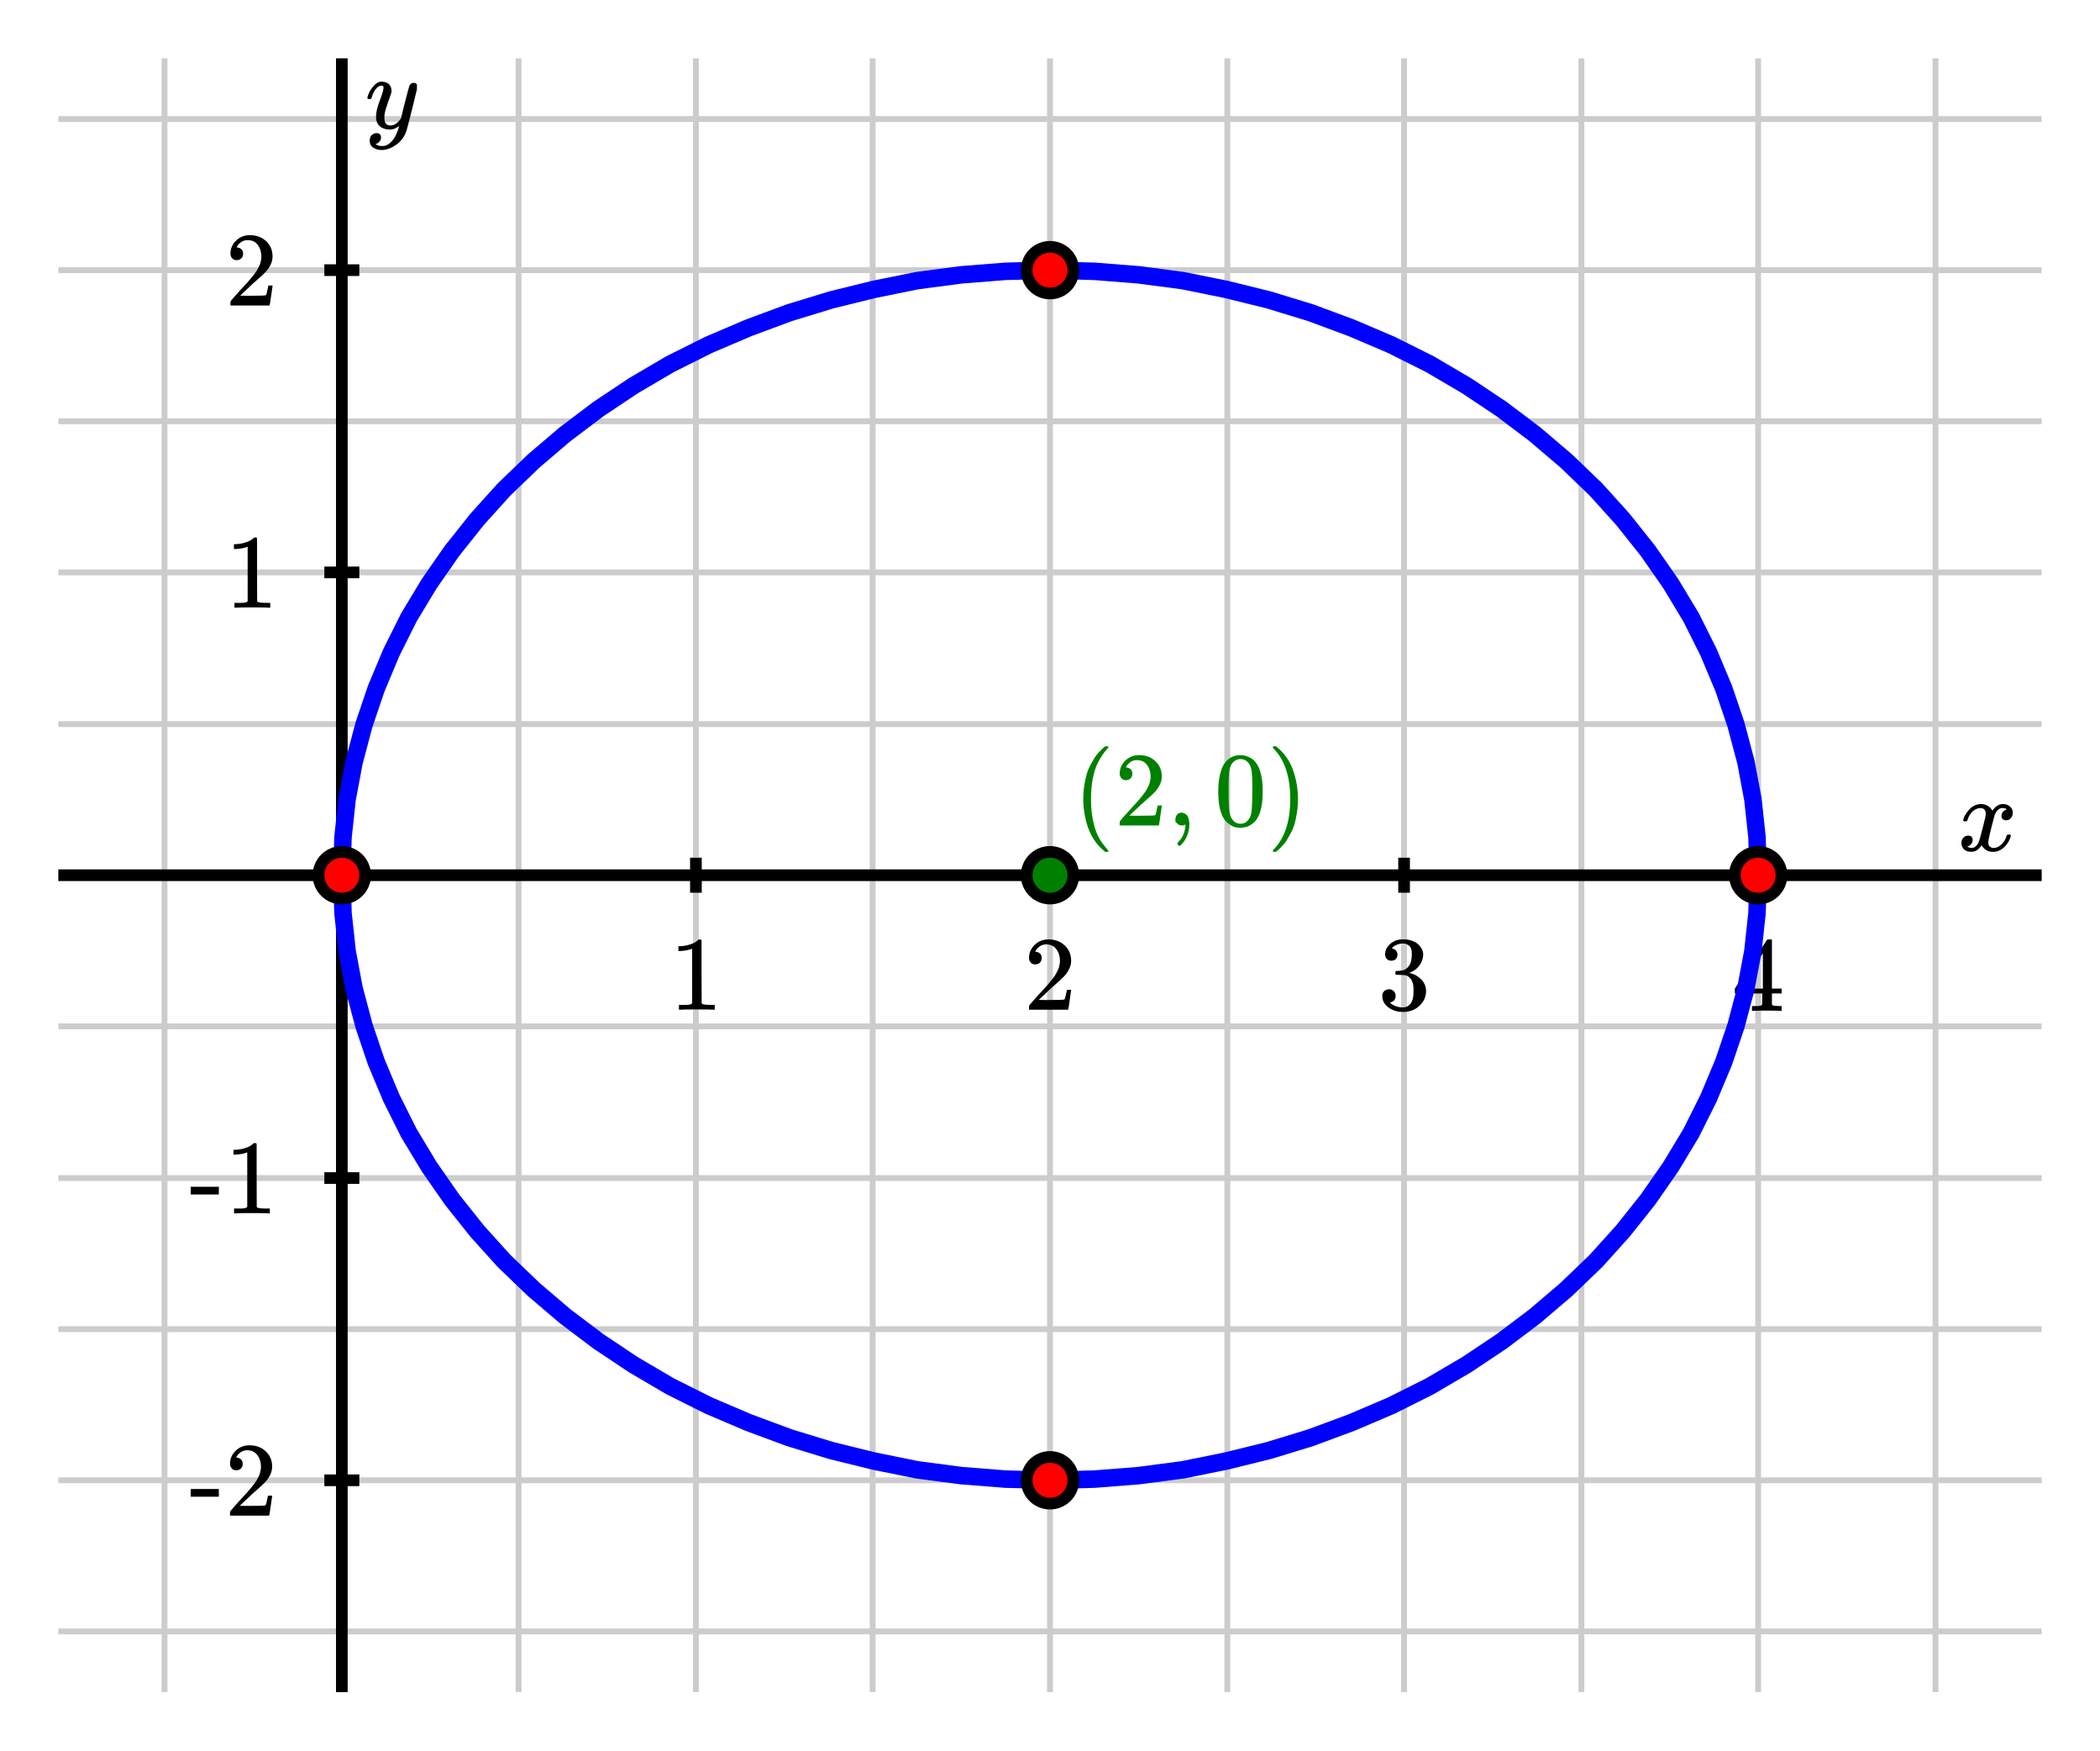
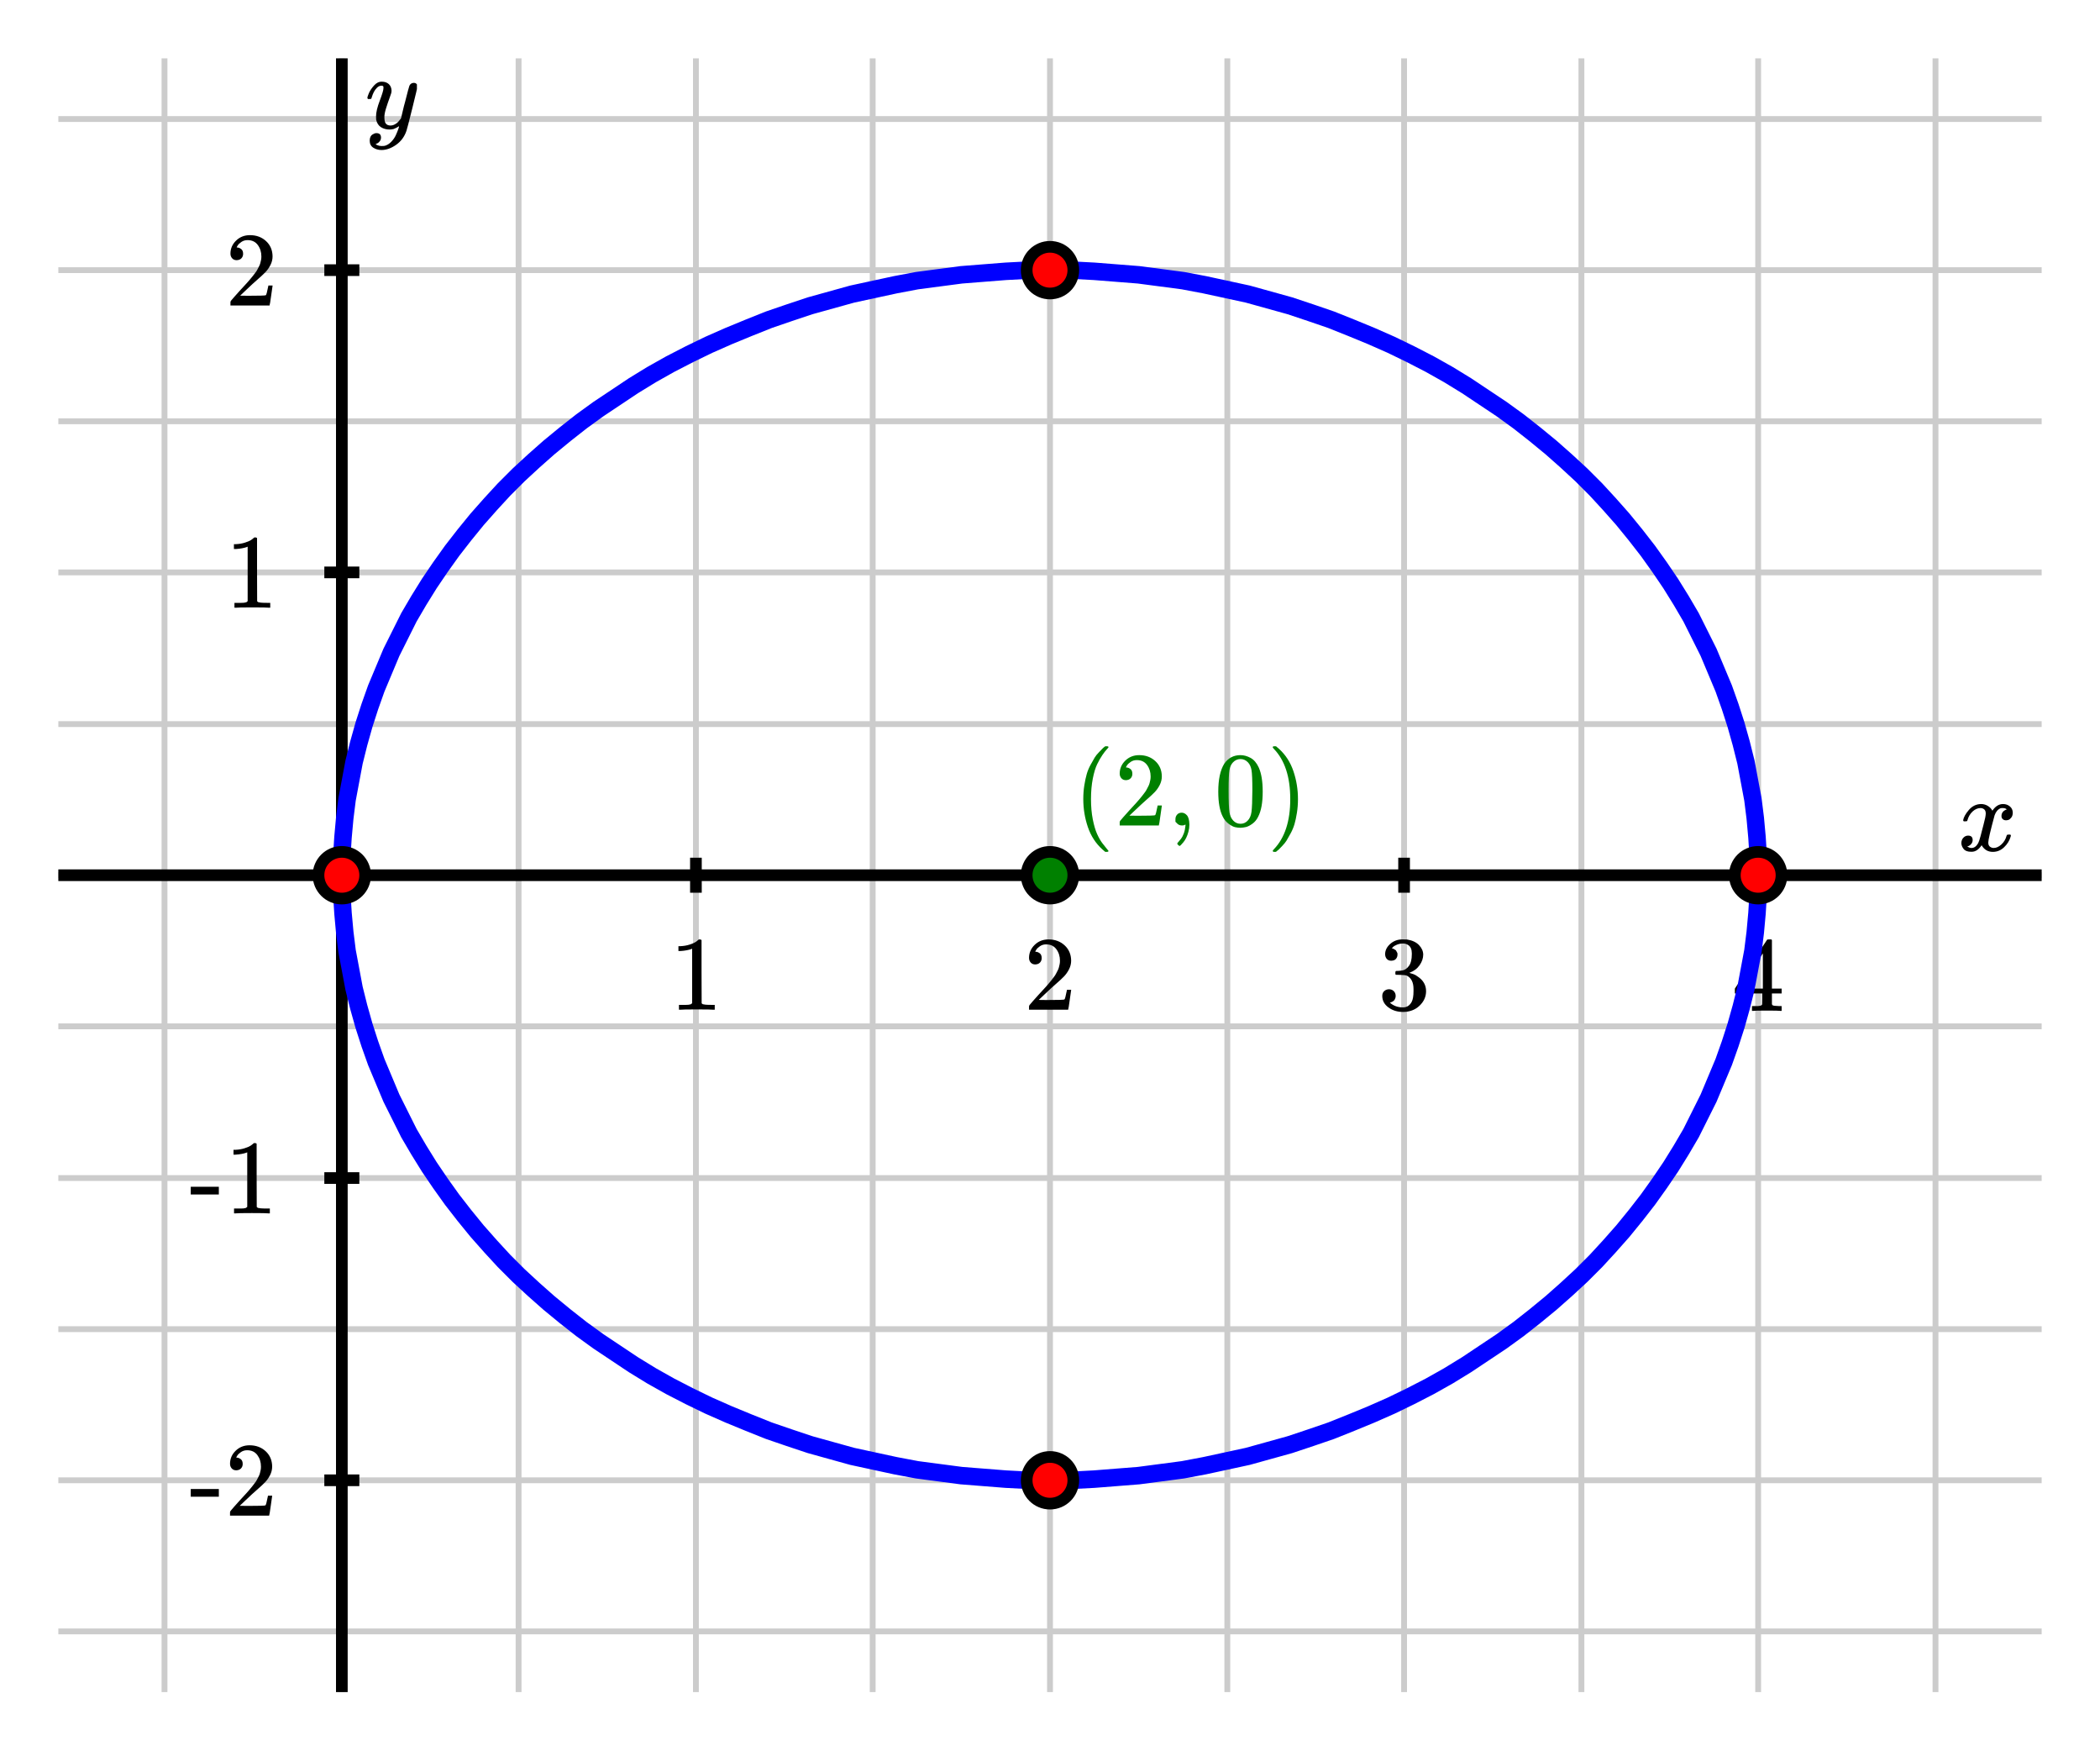
<svg xmlns="http://www.w3.org/2000/svg" xmlns:xlink="http://www.w3.org/1999/xlink" id="prefigure-shifted-circle-param-figure" width="360" height="300" viewBox="0 0 360 300">
  <defs>
-     <clipPath id="prefigure-shifted-circle-param-clipPath-0">
+     <clipPath id="prefigure-shifted-circle-param-__clipPath-0">
      <rect x="10.0" y="10.0" width="340.0" height="280.0" />
    </clipPath>
-     <clipPath id="prefigure-shifted-circle-param-clipPath-1">
+     <clipPath id="prefigure-shifted-circle-param-__clipPath-1">
      <rect x="10.0" y="10.0" width="340.0" height="280.0" />
    </clipPath>
  </defs>
  <g id="prefigure-shifted-circle-param-sc-grid">
    <g id="prefigure-shifted-circle-param-grid" stroke="#ccc" stroke-width="1">
      <line x1="28.2" y1="290.0" x2="28.2" y2="10.0" />
      <line x1="58.6" y1="290.0" x2="58.6" y2="10.0" />
      <line x1="88.9" y1="290.0" x2="88.9" y2="10.0" />
      <line x1="119.3" y1="290.0" x2="119.3" y2="10.0" />
      <line x1="149.6" y1="290.0" x2="149.6" y2="10.0" />
      <line x1="180.0" y1="290.0" x2="180.0" y2="10.0" />
      <line x1="210.4" y1="290.0" x2="210.4" y2="10.0" />
      <line x1="240.7" y1="290.0" x2="240.7" y2="10.0" />
      <line x1="271.1" y1="290.0" x2="271.1" y2="10.0" />
      <line x1="301.4" y1="290.0" x2="301.4" y2="10.0" />
      <line x1="331.8" y1="290.0" x2="331.8" y2="10.0" />
      <line x1="10.0" y1="279.6" x2="350.0" y2="279.6" />
      <line x1="10.0" y1="253.7" x2="350.0" y2="253.7" />
      <line x1="10.0" y1="227.8" x2="350.0" y2="227.8" />
      <line x1="10.0" y1="201.9" x2="350.0" y2="201.9" />
      <line x1="10.0" y1="175.9" x2="350.0" y2="175.9" />
      <line x1="10.0" y1="150.0" x2="350.0" y2="150.0" />
      <line x1="10.0" y1="124.1" x2="350.0" y2="124.1" />
      <line x1="10.0" y1="98.1" x2="350.0" y2="98.1" />
      <line x1="10.0" y1="72.2" x2="350.0" y2="72.2" />
      <line x1="10.0" y1="46.3" x2="350.0" y2="46.3" />
      <line x1="10.0" y1="20.4" x2="350.0" y2="20.4" />
    </g>
    <g id="prefigure-shifted-circle-param-axes" stroke="black" stroke-width="2">
-       <line id="prefigure-shifted-circle-param-line-22" x1="10.0" y1="150.0" x2="350.0" y2="150.0" stroke="black" stroke-width="2" />
+       <line id="prefigure-shifted-circle-param-__line-22" x1="10.0" y1="150.0" x2="350.0" y2="150.0" stroke="black" stroke-width="2" />
      <g>
-         <line id="prefigure-shifted-circle-param-line-23" x1="119.3" y1="153.0" x2="119.3" y2="147.0" />
-         <line id="prefigure-shifted-circle-param-line-24" x1="180.0" y1="153.0" x2="180.0" y2="147.0" />
-         <line id="prefigure-shifted-circle-param-line-25" x1="240.7" y1="153.0" x2="240.7" y2="147.0" />
-         <line id="prefigure-shifted-circle-param-line-26" x1="301.4" y1="153.0" x2="301.4" y2="147.0" />
-       </g>
-       <line id="prefigure-shifted-circle-param-line-27" x1="58.6" y1="290.0" x2="58.6" y2="10.0" stroke="black" stroke-width="2" />
+         <line id="prefigure-shifted-circle-param-__line-23" x1="119.3" y1="153.0" x2="119.3" y2="147.0" />
+         <line id="prefigure-shifted-circle-param-__line-24" x1="180.0" y1="153.0" x2="180.0" y2="147.0" />
+         <line id="prefigure-shifted-circle-param-__line-25" x1="240.7" y1="153.0" x2="240.7" y2="147.0" />
+         <line id="prefigure-shifted-circle-param-__line-26" x1="301.4" y1="153.0" x2="301.4" y2="147.0" />
+       </g>
+       <line id="prefigure-shifted-circle-param-__line-27" x1="58.6" y1="290.0" x2="58.6" y2="10.0" stroke="black" stroke-width="2" />
      <g>
-         <line id="prefigure-shifted-circle-param-line-28" x1="55.6" y1="253.7" x2="61.6" y2="253.7" />
-         <line id="prefigure-shifted-circle-param-line-29" x1="55.6" y1="201.9" x2="61.6" y2="201.9" />
-         <line id="prefigure-shifted-circle-param-line-30" x1="55.6" y1="98.1" x2="61.6" y2="98.1" />
-         <line id="prefigure-shifted-circle-param-line-31" x1="55.6" y1="46.3" x2="61.6" y2="46.3" />
-       </g>
-     </g>
-     <g id="prefigure-shifted-circle-param-label-0" transform="translate(346.0,146.0) translate(-10.4,-8.2)">
-       <g id="prefigure-shifted-circle-param-g-0">
+         <line id="prefigure-shifted-circle-param-__line-28" x1="55.6" y1="253.7" x2="61.6" y2="253.7" />
+         <line id="prefigure-shifted-circle-param-__line-29" x1="55.6" y1="201.9" x2="61.6" y2="201.9" />
+         <line id="prefigure-shifted-circle-param-__line-30" x1="55.6" y1="98.1" x2="61.6" y2="98.1" />
+         <line id="prefigure-shifted-circle-param-__line-31" x1="55.6" y1="46.3" x2="61.6" y2="46.3" />
+       </g>
+     </g>
+     <g id="prefigure-shifted-circle-param-__label-0" transform="translate(346.0,146.0) translate(-10.4,-8.2)">
+       <g id="prefigure-shifted-circle-param-__g-0">
        <svg style="vertical-align: -0.200px" width="10.352px" height="8.200px" role="img" focusable="false" viewBox="0 -442 572 453" x="0.0" y="0.0">
          <defs>
            <path id="prefigure-shifted-circle-param-MJX-2-TEX-I-1D465" d="M52 289Q59 331 106 386T222 442Q257 442 286 424T329 379Q371 442 430 442Q467 442 494 420T522 361Q522 332 508 314T481 292T458 288Q439 288 427 299T415 328Q415 374 465 391Q454 404 425 404Q412 404 406 402Q368 386 350 336Q290 115 290 78Q290 50 306 38T341 26Q378 26 414 59T463 140Q466 150 469 151T485 153H489Q504 153 504 145Q504 144 502 134Q486 77 440 33T333 -11Q263 -11 227 52Q186 -10 133 -10H127Q78 -10 57 16T35 71Q35 103 54 123T99 143Q142 143 142 101Q142 81 130 66T107 46T94 41L91 40Q91 39 97 36T113 29T132 26Q168 26 194 71Q203 87 217 139T245 247T261 313Q266 340 266 352Q266 380 251 392T217 404Q177 404 142 372T93 290Q91 281 88 280T72 278H58Q52 284 52 289Z" />
          </defs>
          <g stroke="currentColor" fill="currentColor" stroke-width="0" transform="scale(1,-1)">
            <g data-mml-node="math">
              <g data-mml-node="mi" data-semantic-type="identifier" data-semantic-role="latinletter" data-semantic-font="italic" data-semantic-annotation="clearspeak:simple" data-semantic-id="0" data-semantic-speech="x">
                <use data-c="1D465" xlink:href="#prefigure-shifted-circle-param-MJX-2-TEX-I-1D465" />
              </g>
            </g>
          </g>
        </svg>
      </g>
    </g>
-     <g id="prefigure-shifted-circle-param-label-1" transform="translate(62.6,14.0) translate(0.0,-0.0)">
-       <g id="prefigure-shifted-circle-param-g-1">
+     <g id="prefigure-shifted-circle-param-__label-1" transform="translate(62.6,14.0) translate(0.0,-0.0)">
+       <g id="prefigure-shifted-circle-param-__g-1">
        <svg style="vertical-align: -3.712px" width="8.872px" height="11.712px" role="img" focusable="false" viewBox="0 -442 490 647" x="0.0" y="0.0">
          <defs>
            <path id="prefigure-shifted-circle-param-MJX-3-TEX-I-1D466" d="M21 287Q21 301 36 335T84 406T158 442Q199 442 224 419T250 355Q248 336 247 334Q247 331 231 288T198 191T182 105Q182 62 196 45T238 27Q261 27 281 38T312 61T339 94Q339 95 344 114T358 173T377 247Q415 397 419 404Q432 431 462 431Q475 431 483 424T494 412T496 403Q496 390 447 193T391 -23Q363 -106 294 -155T156 -205Q111 -205 77 -183T43 -117Q43 -95 50 -80T69 -58T89 -48T106 -45Q150 -45 150 -87Q150 -107 138 -122T115 -142T102 -147L99 -148Q101 -153 118 -160T152 -167H160Q177 -167 186 -165Q219 -156 247 -127T290 -65T313 -9T321 21L315 17Q309 13 296 6T270 -6Q250 -11 231 -11Q185 -11 150 11T104 82Q103 89 103 113Q103 170 138 262T173 379Q173 380 173 381Q173 390 173 393T169 400T158 404H154Q131 404 112 385T82 344T65 302T57 280Q55 278 41 278H27Q21 284 21 287Z" />
          </defs>
          <g stroke="currentColor" fill="currentColor" stroke-width="0" transform="scale(1,-1)">
            <g data-mml-node="math">
              <g data-mml-node="mi" data-semantic-type="identifier" data-semantic-role="latinletter" data-semantic-font="italic" data-semantic-annotation="clearspeak:simple" data-semantic-id="0" data-semantic-speech="y">
                <use data-c="1D466" xlink:href="#prefigure-shifted-circle-param-MJX-3-TEX-I-1D466" />
              </g>
            </g>
          </g>
        </svg>
      </g>
    </g>
-     <g id="prefigure-shifted-circle-param-label-2" transform="translate(119.3,161.0) translate(-4.5,-0.0)">
-       <g id="prefigure-shifted-circle-param-g-2">
+     <g id="prefigure-shifted-circle-param-__label-2" transform="translate(119.3,161.0) translate(-4.5,-0.0)">
+       <g id="prefigure-shifted-circle-param-__g-2">
        <svg style="vertical-align: 0.000px" width="9.048px" height="12.056px" role="img" focusable="false" viewBox="0 -666 500 666" x="0.0" y="0.0">
          <defs>
            <path id="prefigure-shifted-circle-param-MJX-4-TEX-N-31" d="M213 578L200 573Q186 568 160 563T102 556H83V602H102Q149 604 189 617T245 641T273 663Q275 666 285 666Q294 666 302 660V361L303 61Q310 54 315 52T339 48T401 46H427V0H416Q395 3 257 3Q121 3 100 0H88V46H114Q136 46 152 46T177 47T193 50T201 52T207 57T213 61V578Z" />
          </defs>
          <g stroke="currentColor" fill="currentColor" stroke-width="0" transform="scale(1,-1)">
            <g data-mml-node="math">
              <g data-mml-node="mtext" data-semantic-type="text" data-semantic-role="integer" data-semantic-font="normal" data-semantic-annotation="clearspeak:unit" data-semantic-id="0" data-semantic-speech="1">
                <use data-c="31" xlink:href="#prefigure-shifted-circle-param-MJX-4-TEX-N-31" />
              </g>
            </g>
          </g>
        </svg>
      </g>
    </g>
-     <g id="prefigure-shifted-circle-param-label-3" transform="translate(180.0,161.0) translate(-4.5,-0.0)">
-       <g id="prefigure-shifted-circle-param-g-3">
+     <g id="prefigure-shifted-circle-param-__label-3" transform="translate(180.0,161.0) translate(-4.5,-0.0)">
+       <g id="prefigure-shifted-circle-param-__g-3">
        <svg style="vertical-align: 0.000px" width="9.048px" height="12.056px" role="img" focusable="false" viewBox="0 -666 500 666" x="0.0" y="0.0">
          <defs>
            <path id="prefigure-shifted-circle-param-MJX-5-TEX-N-32" d="M109 429Q82 429 66 447T50 491Q50 562 103 614T235 666Q326 666 387 610T449 465Q449 422 429 383T381 315T301 241Q265 210 201 149L142 93L218 92Q375 92 385 97Q392 99 409 186V189H449V186Q448 183 436 95T421 3V0H50V19V31Q50 38 56 46T86 81Q115 113 136 137Q145 147 170 174T204 211T233 244T261 278T284 308T305 340T320 369T333 401T340 431T343 464Q343 527 309 573T212 619Q179 619 154 602T119 569T109 550Q109 549 114 549Q132 549 151 535T170 489Q170 464 154 447T109 429Z" />
          </defs>
          <g stroke="currentColor" fill="currentColor" stroke-width="0" transform="scale(1,-1)">
            <g data-mml-node="math">
              <g data-mml-node="mtext" data-semantic-type="text" data-semantic-role="integer" data-semantic-font="normal" data-semantic-annotation="clearspeak:unit" data-semantic-id="0" data-semantic-speech="2">
                <use data-c="32" xlink:href="#prefigure-shifted-circle-param-MJX-5-TEX-N-32" />
              </g>
            </g>
          </g>
        </svg>
      </g>
    </g>
-     <g id="prefigure-shifted-circle-param-label-4" transform="translate(240.7,161.0) translate(-4.5,-0.0)">
-       <g id="prefigure-shifted-circle-param-g-4">
+     <g id="prefigure-shifted-circle-param-__label-4" transform="translate(240.7,161.0) translate(-4.5,-0.0)">
+       <g id="prefigure-shifted-circle-param-__g-4">
        <svg style="vertical-align: -0.400px" width="9.048px" height="12.432px" role="img" focusable="false" viewBox="0 -665 500 687" x="0.0" y="0.0">
          <defs>
            <path id="prefigure-shifted-circle-param-MJX-6-TEX-N-33" d="M127 463Q100 463 85 480T69 524Q69 579 117 622T233 665Q268 665 277 664Q351 652 390 611T430 522Q430 470 396 421T302 350L299 348Q299 347 308 345T337 336T375 315Q457 262 457 175Q457 96 395 37T238 -22Q158 -22 100 21T42 130Q42 158 60 175T105 193Q133 193 151 175T169 130Q169 119 166 110T159 94T148 82T136 74T126 70T118 67L114 66Q165 21 238 21Q293 21 321 74Q338 107 338 175V195Q338 290 274 322Q259 328 213 329L171 330L168 332Q166 335 166 348Q166 366 174 366Q202 366 232 371Q266 376 294 413T322 525V533Q322 590 287 612Q265 626 240 626Q208 626 181 615T143 592T132 580H135Q138 579 143 578T153 573T165 566T175 555T183 540T186 520Q186 498 172 481T127 463Z" />
          </defs>
          <g stroke="currentColor" fill="currentColor" stroke-width="0" transform="scale(1,-1)">
            <g data-mml-node="math">
              <g data-mml-node="mtext" data-semantic-type="text" data-semantic-role="integer" data-semantic-font="normal" data-semantic-annotation="clearspeak:unit" data-semantic-id="0" data-semantic-speech="3">
                <use data-c="33" xlink:href="#prefigure-shifted-circle-param-MJX-6-TEX-N-33" />
              </g>
            </g>
          </g>
        </svg>
      </g>
    </g>
-     <g id="prefigure-shifted-circle-param-label-5" transform="translate(301.4,161.0) translate(-4.5,-0.0)">
-       <g id="prefigure-shifted-circle-param-g-5">
+     <g id="prefigure-shifted-circle-param-__label-5" transform="translate(301.4,161.0) translate(-4.5,-0.0)">
+       <g id="prefigure-shifted-circle-param-__g-5">
        <svg style="vertical-align: 0.000px" width="9.048px" height="12.256px" role="img" focusable="false" viewBox="0 -677 500 677" x="0.0" y="0.0">
          <defs>
            <path id="prefigure-shifted-circle-param-MJX-7-TEX-N-34" d="M462 0Q444 3 333 3Q217 3 199 0H190V46H221Q241 46 248 46T265 48T279 53T286 61Q287 63 287 115V165H28V211L179 442Q332 674 334 675Q336 677 355 677H373L379 671V211H471V165H379V114Q379 73 379 66T385 54Q393 47 442 46H471V0H462ZM293 211V545L74 212L183 211H293Z" />
          </defs>
          <g stroke="currentColor" fill="currentColor" stroke-width="0" transform="scale(1,-1)">
            <g data-mml-node="math">
              <g data-mml-node="mtext" data-semantic-type="text" data-semantic-role="integer" data-semantic-font="normal" data-semantic-annotation="clearspeak:unit" data-semantic-id="0" data-semantic-speech="4">
                <use data-c="34" xlink:href="#prefigure-shifted-circle-param-MJX-7-TEX-N-34" />
              </g>
            </g>
          </g>
        </svg>
      </g>
    </g>
-     <g id="prefigure-shifted-circle-param-label-6" transform="translate(47.6,253.7) translate(-15.1,-6.0)">
-       <g id="prefigure-shifted-circle-param-g-6">
+     <g id="prefigure-shifted-circle-param-__label-6" transform="translate(47.6,253.7) translate(-15.1,-6.0)">
+       <g id="prefigure-shifted-circle-param-__g-6">
        <svg style="vertical-align: 0.000px" width="15.080px" height="12.056px" role="img" focusable="false" viewBox="0 -666 833 666" x="0.0" y="0.0">
          <defs>
            <path id="prefigure-shifted-circle-param-MJX-8-TEX-N-2D" d="M11 179V252H277V179H11Z" />
            <path id="prefigure-shifted-circle-param-MJX-8-TEX-N-32" d="M109 429Q82 429 66 447T50 491Q50 562 103 614T235 666Q326 666 387 610T449 465Q449 422 429 383T381 315T301 241Q265 210 201 149L142 93L218 92Q375 92 385 97Q392 99 409 186V189H449V186Q448 183 436 95T421 3V0H50V19V31Q50 38 56 46T86 81Q115 113 136 137Q145 147 170 174T204 211T233 244T261 278T284 308T305 340T320 369T333 401T340 431T343 464Q343 527 309 573T212 619Q179 619 154 602T119 569T109 550Q109 549 114 549Q132 549 151 535T170 489Q170 464 154 447T109 429Z" />
          </defs>
          <g stroke="currentColor" fill="currentColor" stroke-width="0" transform="scale(1,-1)">
            <g data-mml-node="math">
              <g data-mml-node="mtext" data-semantic-type="text" data-semantic-role="unknown" data-semantic-font="normal" data-semantic-annotation="clearspeak:unit" data-semantic-id="0" data-semantic-speech="hyphen 2">
                <use data-c="2D" xlink:href="#prefigure-shifted-circle-param-MJX-8-TEX-N-2D" />
                <use data-c="32" xlink:href="#prefigure-shifted-circle-param-MJX-8-TEX-N-32" transform="translate(333,0)" />
              </g>
            </g>
          </g>
        </svg>
      </g>
    </g>
-     <g id="prefigure-shifted-circle-param-label-7" transform="translate(47.6,201.9) translate(-15.1,-6.0)">
-       <g id="prefigure-shifted-circle-param-g-7">
+     <g id="prefigure-shifted-circle-param-__label-7" transform="translate(47.6,201.9) translate(-15.1,-6.0)">
+       <g id="prefigure-shifted-circle-param-__g-7">
        <svg style="vertical-align: 0.000px" width="15.080px" height="12.056px" role="img" focusable="false" viewBox="0 -666 833 666" x="0.0" y="0.0">
          <defs>
            <path id="prefigure-shifted-circle-param-MJX-9-TEX-N-2D" d="M11 179V252H277V179H11Z" />
            <path id="prefigure-shifted-circle-param-MJX-9-TEX-N-31" d="M213 578L200 573Q186 568 160 563T102 556H83V602H102Q149 604 189 617T245 641T273 663Q275 666 285 666Q294 666 302 660V361L303 61Q310 54 315 52T339 48T401 46H427V0H416Q395 3 257 3Q121 3 100 0H88V46H114Q136 46 152 46T177 47T193 50T201 52T207 57T213 61V578Z" />
          </defs>
          <g stroke="currentColor" fill="currentColor" stroke-width="0" transform="scale(1,-1)">
            <g data-mml-node="math">
              <g data-mml-node="mtext" data-semantic-type="text" data-semantic-role="unknown" data-semantic-font="normal" data-semantic-annotation="clearspeak:unit" data-semantic-id="0" data-semantic-speech="hyphen 1">
                <use data-c="2D" xlink:href="#prefigure-shifted-circle-param-MJX-9-TEX-N-2D" />
                <use data-c="31" xlink:href="#prefigure-shifted-circle-param-MJX-9-TEX-N-31" transform="translate(333,0)" />
              </g>
            </g>
          </g>
        </svg>
      </g>
    </g>
-     <g id="prefigure-shifted-circle-param-label-8" transform="translate(47.6,98.1) translate(-9.0,-6.0)">
-       <g id="prefigure-shifted-circle-param-g-8">
+     <g id="prefigure-shifted-circle-param-__label-8" transform="translate(47.6,98.1) translate(-9.0,-6.0)">
+       <g id="prefigure-shifted-circle-param-__g-8">
        <svg style="vertical-align: 0.000px" width="9.048px" height="12.056px" role="img" focusable="false" viewBox="0 -666 500 666" x="0.0" y="0.0">
          <defs>
            <path id="prefigure-shifted-circle-param-MJX-10-TEX-N-31" d="M213 578L200 573Q186 568 160 563T102 556H83V602H102Q149 604 189 617T245 641T273 663Q275 666 285 666Q294 666 302 660V361L303 61Q310 54 315 52T339 48T401 46H427V0H416Q395 3 257 3Q121 3 100 0H88V46H114Q136 46 152 46T177 47T193 50T201 52T207 57T213 61V578Z" />
          </defs>
          <g stroke="currentColor" fill="currentColor" stroke-width="0" transform="scale(1,-1)">
            <g data-mml-node="math">
              <g data-mml-node="mtext" data-semantic-type="text" data-semantic-role="integer" data-semantic-font="normal" data-semantic-annotation="clearspeak:unit" data-semantic-id="0" data-semantic-speech="1">
                <use data-c="31" xlink:href="#prefigure-shifted-circle-param-MJX-10-TEX-N-31" />
              </g>
            </g>
          </g>
        </svg>
      </g>
    </g>
-     <g id="prefigure-shifted-circle-param-label-9" transform="translate(47.6,46.3) translate(-9.0,-6.0)">
-       <g id="prefigure-shifted-circle-param-g-9">
+     <g id="prefigure-shifted-circle-param-__label-9" transform="translate(47.6,46.3) translate(-9.0,-6.0)">
+       <g id="prefigure-shifted-circle-param-__g-9">
        <svg style="vertical-align: 0.000px" width="9.048px" height="12.056px" role="img" focusable="false" viewBox="0 -666 500 666" x="0.0" y="0.0">
          <defs>
            <path id="prefigure-shifted-circle-param-MJX-11-TEX-N-32" d="M109 429Q82 429 66 447T50 491Q50 562 103 614T235 666Q326 666 387 610T449 465Q449 422 429 383T381 315T301 241Q265 210 201 149L142 93L218 92Q375 92 385 97Q392 99 409 186V189H449V186Q448 183 436 95T421 3V0H50V19V31Q50 38 56 46T86 81Q115 113 136 137Q145 147 170 174T204 211T233 244T261 278T284 308T305 340T320 369T333 401T340 431T343 464Q343 527 309 573T212 619Q179 619 154 602T119 569T109 550Q109 549 114 549Q132 549 151 535T170 489Q170 464 154 447T109 429Z" />
          </defs>
          <g stroke="currentColor" fill="currentColor" stroke-width="0" transform="scale(1,-1)">
            <g data-mml-node="math">
              <g data-mml-node="mtext" data-semantic-type="text" data-semantic-role="integer" data-semantic-font="normal" data-semantic-annotation="clearspeak:unit" data-semantic-id="0" data-semantic-speech="2">
                <use data-c="32" xlink:href="#prefigure-shifted-circle-param-MJX-11-TEX-N-32" />
              </g>
            </g>
          </g>
        </svg>
      </g>
    </g>
  </g>
-   <path id="prefigure-shifted-circle-param-sc-curve" d="M 301.4 150.0 L 301.2 143.5 L 300.5 137.0 L 299.3 130.6 L 297.6 124.2 L 295.5 118.0 L 292.9 111.8 L 289.9 105.8 L 286.4 100.0 L 282.5 94.4 L 278.2 89.0 L 273.6 83.9 L 268.5 79.0 L 263.1 74.4 L 257.4 70.1 L 251.4 66.1 L 245.1 62.4 L 238.5 59.1 L 231.7 56.2 L 224.7 53.6 L 217.5 51.4 L 210.2 49.6 L 202.8 48.1 L 195.2 47.1 L 187.6 46.5 L 180.0 46.3 L 172.4 46.5 L 164.8 47.1 L 157.2 48.1 L 149.8 49.6 L 142.5 51.4 L 135.3 53.6 L 128.3 56.2 L 121.5 59.1 L 114.9 62.4 L 108.6 66.1 L 102.6 70.1 L 96.9 74.4 L 91.5 79.0 L 86.4 83.9 L 81.8 89.0 L 77.5 94.4 L 73.6 100.0 L 70.1 105.8 L 67.1 111.8 L 64.5 118.0 L 62.4 124.2 L 60.7 130.6 L 59.5 137.0 L 58.8 143.5 L 58.6 150.0 L 58.8 156.5 L 59.5 163.0 L 60.7 169.4 L 62.4 175.8 L 64.5 182.0 L 67.1 188.2 L 70.1 194.2 L 73.6 200.0 L 77.5 205.6 L 81.8 211.0 L 86.4 216.1 L 91.5 221.0 L 96.9 225.6 L 102.6 229.9 L 108.6 233.9 L 114.9 237.6 L 121.5 240.9 L 128.3 243.8 L 135.3 246.4 L 142.5 248.6 L 149.8 250.4 L 157.2 251.9 L 164.8 252.9 L 172.4 253.5 L 180.0 253.7 L 187.6 253.5 L 195.2 252.9 L 202.8 251.9 L 210.2 250.4 L 217.5 248.6 L 224.7 246.4 L 231.7 243.8 L 238.5 240.9 L 245.1 237.6 L 251.4 233.9 L 257.4 229.9 L 263.1 225.6 L 268.5 221.0 L 273.6 216.1 L 278.2 211.0 L 282.5 205.6 L 286.4 200.0 L 289.9 194.2 L 292.9 188.2 L 295.5 182.0 L 297.6 175.8 L 299.3 169.4 L 300.5 163.0 L 301.2 156.5 L 301.4 150.0" stroke="blue" stroke-width="3" fill="none" clip-path="url(#prefigure-shifted-circle-param-clipPath-1)" />
+   <path id="prefigure-shifted-circle-param-sc-curve" d="M 301.4 150.0 L 301.4 146.7 L 301.2 143.5 L 300.9 140.2 L 300.5 137.0 L 299.9 133.8 L 299.3 130.6 L 298.5 127.4 L 297.6 124.2 L 296.6 121.1 L 295.5 118.0 L 294.2 114.9 L 292.9 111.8 L 291.4 108.8 L 289.9 105.8 L 288.2 102.9 L 286.4 100.0 L 284.5 97.2 L 282.5 94.4 L 280.4 91.7 L 278.2 89.0 L 275.9 86.4 L 273.6 83.9 L 271.1 81.4 L 268.5 79.0 L 265.9 76.7 L 263.1 74.4 L 260.3 72.2 L 257.4 70.1 L 254.4 68.1 L 251.4 66.1 L 248.3 64.2 L 245.1 62.4 L 241.8 60.7 L 238.5 59.1 L 235.1 57.6 L 231.7 56.2 L 228.2 54.8 L 224.7 53.6 L 221.1 52.4 L 217.5 51.4 L 213.9 50.4 L 210.2 49.6 L 206.5 48.8 L 202.8 48.1 L 199.0 47.6 L 195.2 47.1 L 191.4 46.8 L 187.6 46.5 L 183.8 46.3 L 180.0 46.3 L 176.2 46.3 L 172.4 46.5 L 168.6 46.8 L 164.8 47.1 L 161.0 47.6 L 157.2 48.1 L 153.5 48.8 L 149.8 49.6 L 146.1 50.4 L 142.5 51.4 L 138.9 52.4 L 135.3 53.6 L 131.8 54.8 L 128.3 56.2 L 124.9 57.6 L 121.5 59.1 L 118.2 60.7 L 114.9 62.4 L 111.7 64.2 L 108.6 66.1 L 105.6 68.1 L 102.6 70.1 L 99.7 72.2 L 96.9 74.4 L 94.1 76.7 L 91.5 79.0 L 88.9 81.4 L 86.4 83.9 L 84.1 86.4 L 81.8 89.0 L 79.6 91.7 L 77.5 94.4 L 75.5 97.2 L 73.6 100.0 L 71.8 102.9 L 70.1 105.8 L 68.6 108.8 L 67.1 111.8 L 65.8 114.9 L 64.5 118.0 L 63.4 121.1 L 62.4 124.2 L 61.5 127.4 L 60.7 130.6 L 60.1 133.8 L 59.5 137.0 L 59.1 140.2 L 58.8 143.5 L 58.6 146.7 L 58.6 150.0 L 58.6 153.3 L 58.8 156.5 L 59.1 159.8 L 59.5 163.0 L 60.1 166.2 L 60.7 169.4 L 61.5 172.6 L 62.4 175.8 L 63.4 178.9 L 64.5 182.0 L 65.8 185.1 L 67.1 188.2 L 68.6 191.2 L 70.1 194.2 L 71.8 197.1 L 73.6 200.0 L 75.5 202.8 L 77.5 205.6 L 79.6 208.3 L 81.8 211.0 L 84.1 213.6 L 86.4 216.1 L 88.9 218.6 L 91.5 221.0 L 94.1 223.3 L 96.9 225.6 L 99.7 227.8 L 102.6 229.9 L 105.6 231.9 L 108.6 233.9 L 111.7 235.8 L 114.9 237.6 L 118.2 239.3 L 121.5 240.9 L 124.9 242.4 L 128.3 243.8 L 131.8 245.2 L 135.3 246.4 L 138.9 247.6 L 142.5 248.6 L 146.1 249.6 L 149.8 250.4 L 153.5 251.2 L 157.2 251.9 L 161.0 252.4 L 164.8 252.9 L 168.6 253.2 L 172.4 253.5 L 176.2 253.7 L 180.0 253.7 L 183.8 253.7 L 187.6 253.5 L 191.4 253.2 L 195.2 252.9 L 199.0 252.4 L 202.8 251.9 L 206.5 251.2 L 210.2 250.4 L 213.9 249.6 L 217.5 248.6 L 221.1 247.6 L 224.7 246.4 L 228.2 245.2 L 231.7 243.8 L 235.1 242.4 L 238.5 240.9 L 241.8 239.3 L 245.1 237.6 L 248.3 235.8 L 251.4 233.9 L 254.4 231.9 L 257.4 229.9 L 260.3 227.8 L 263.1 225.6 L 265.9 223.3 L 268.5 221.0 L 271.1 218.6 L 273.6 216.1 L 275.9 213.6 L 278.2 211.0 L 280.4 208.3 L 282.5 205.6 L 284.5 202.8 L 286.4 200.0 L 288.2 197.1 L 289.9 194.2 L 291.4 191.2 L 292.9 188.2 L 294.2 185.1 L 295.5 182.0 L 296.6 178.9 L 297.6 175.8 L 298.5 172.6 L 299.3 169.4 L 299.9 166.2 L 300.5 163.0 L 300.9 159.8 L 301.2 156.5 L 301.4 153.3 L 301.4 150.0" stroke="blue" stroke-width="3" fill="none" clip-path="url(#prefigure-shifted-circle-param-__clipPath-1)" />
  <circle id="prefigure-shifted-circle-param-sc-center" cx="180.0" cy="150.0" r="4" stroke="black" stroke-width="2" fill="green" />
  <circle id="prefigure-shifted-circle-param-sc-mark-0" cx="301.4" cy="150.0" r="4" stroke="black" stroke-width="2" fill="red" />
  <circle id="prefigure-shifted-circle-param-sc-mark-half-pi" cx="180.0" cy="46.3" r="4" stroke="black" stroke-width="2" fill="red" />
  <circle id="prefigure-shifted-circle-param-sc-mark-pi" cx="58.6" cy="150.0" r="4" stroke="black" stroke-width="2" fill="red" />
  <circle id="prefigure-shifted-circle-param-sc-mark-3half-pi" cx="180.0" cy="253.7" r="4" stroke="black" stroke-width="2" fill="red" />
  <g id="prefigure-shifted-circle-param-sc-label-center" transform="translate(184.0,146.0) translate(0.0,-18.1)">
-     <g id="prefigure-shifted-circle-param-g-10">
+     <g id="prefigure-shifted-circle-param-__g-10">
      <svg style="vertical-align: -4.528px; color:green" width="40.232px" height="18.096px" role="img" focusable="false" viewBox="0 -750 2222.7 1000" x="0.0" y="0.0">
        <defs>
          <path id="prefigure-shifted-circle-param-MJX-12-TEX-N-28" d="M94 250Q94 319 104 381T127 488T164 576T202 643T244 695T277 729T302 750H315H319Q333 750 333 741Q333 738 316 720T275 667T226 581T184 443T167 250T184 58T225 -81T274 -167T316 -220T333 -241Q333 -250 318 -250H315H302L274 -226Q180 -141 137 -14T94 250Z" />
          <path id="prefigure-shifted-circle-param-MJX-12-TEX-N-32" d="M109 429Q82 429 66 447T50 491Q50 562 103 614T235 666Q326 666 387 610T449 465Q449 422 429 383T381 315T301 241Q265 210 201 149L142 93L218 92Q375 92 385 97Q392 99 409 186V189H449V186Q448 183 436 95T421 3V0H50V19V31Q50 38 56 46T86 81Q115 113 136 137Q145 147 170 174T204 211T233 244T261 278T284 308T305 340T320 369T333 401T340 431T343 464Q343 527 309 573T212 619Q179 619 154 602T119 569T109 550Q109 549 114 549Q132 549 151 535T170 489Q170 464 154 447T109 429Z" />
          <path id="prefigure-shifted-circle-param-MJX-12-TEX-N-2C" d="M78 35T78 60T94 103T137 121Q165 121 187 96T210 8Q210 -27 201 -60T180 -117T154 -158T130 -185T117 -194Q113 -194 104 -185T95 -172Q95 -168 106 -156T131 -126T157 -76T173 -3V9L172 8Q170 7 167 6T161 3T152 1T140 0Q113 0 96 17Z" />
          <path id="prefigure-shifted-circle-param-MJX-12-TEX-N-30" d="M96 585Q152 666 249 666Q297 666 345 640T423 548Q460 465 460 320Q460 165 417 83Q397 41 362 16T301 -15T250 -22Q224 -22 198 -16T137 16T82 83Q39 165 39 320Q39 494 96 585ZM321 597Q291 629 250 629Q208 629 178 597Q153 571 145 525T137 333Q137 175 145 125T181 46Q209 16 250 16Q290 16 318 46Q347 76 354 130T362 333Q362 478 354 524T321 597Z" />
          <path id="prefigure-shifted-circle-param-MJX-12-TEX-N-29" d="M60 749L64 750Q69 750 74 750H86L114 726Q208 641 251 514T294 250Q294 182 284 119T261 12T224 -76T186 -143T145 -194T113 -227T90 -246Q87 -249 86 -250H74Q66 -250 63 -250T58 -247T55 -238Q56 -237 66 -225Q221 -64 221 250T66 725Q56 737 55 738Q55 746 60 749Z" />
        </defs>
        <g stroke="currentColor" fill="currentColor" stroke-width="0" transform="scale(1,-1)">
          <g data-mml-node="math" data-semantic-type="fenced" data-semantic-role="leftright" data-semantic-id="6" data-semantic-children="5" data-semantic-content="0,4" data-semantic-speech="left parenthesis 2 comma 0 right parenthesis">
            <g data-mml-node="mo" data-semantic-type="fence" data-semantic-role="open" data-semantic-id="0" data-semantic-parent="6" data-semantic-operator="fenced" data-semantic-speech="left parenthesis">
              <use data-c="28" xlink:href="#prefigure-shifted-circle-param-MJX-12-TEX-N-28" />
            </g>
            <g data-mml-node="mrow" data-semantic-type="punctuated" data-semantic-role="sequence" data-semantic-id="5" data-semantic-children="1,2,3" data-semantic-content="2" data-semantic-parent="6" data-semantic-speech="2 comma 0" transform="translate(389,0)">
              <g data-mml-node="mn" data-semantic-type="number" data-semantic-role="integer" data-semantic-font="normal" data-semantic-annotation="clearspeak:simple" data-semantic-id="1" data-semantic-parent="5" data-semantic-speech="2">
                <use data-c="32" xlink:href="#prefigure-shifted-circle-param-MJX-12-TEX-N-32" />
              </g>
              <g data-mml-node="mo" data-semantic-type="punctuation" data-semantic-role="comma" data-semantic-id="2" data-semantic-parent="5" data-semantic-operator="punctuated" data-semantic-speech="comma" transform="translate(500,0)">
                <use data-c="2C" xlink:href="#prefigure-shifted-circle-param-MJX-12-TEX-N-2C" />
              </g>
              <g data-mml-node="mn" data-semantic-type="number" data-semantic-role="integer" data-semantic-font="normal" data-semantic-annotation="clearspeak:simple" data-semantic-id="3" data-semantic-parent="5" data-semantic-speech="0" transform="translate(944.7,0)">
                <use data-c="30" xlink:href="#prefigure-shifted-circle-param-MJX-12-TEX-N-30" />
              </g>
            </g>
            <g data-mml-node="mo" data-semantic-type="fence" data-semantic-role="close" data-semantic-id="4" data-semantic-parent="6" data-semantic-operator="fenced" data-semantic-speech="right parenthesis" transform="translate(1833.7,0)">
              <use data-c="29" xlink:href="#prefigure-shifted-circle-param-MJX-12-TEX-N-29" />
            </g>
          </g>
        </g>
      </svg>
    </g>
  </g>
</svg>
